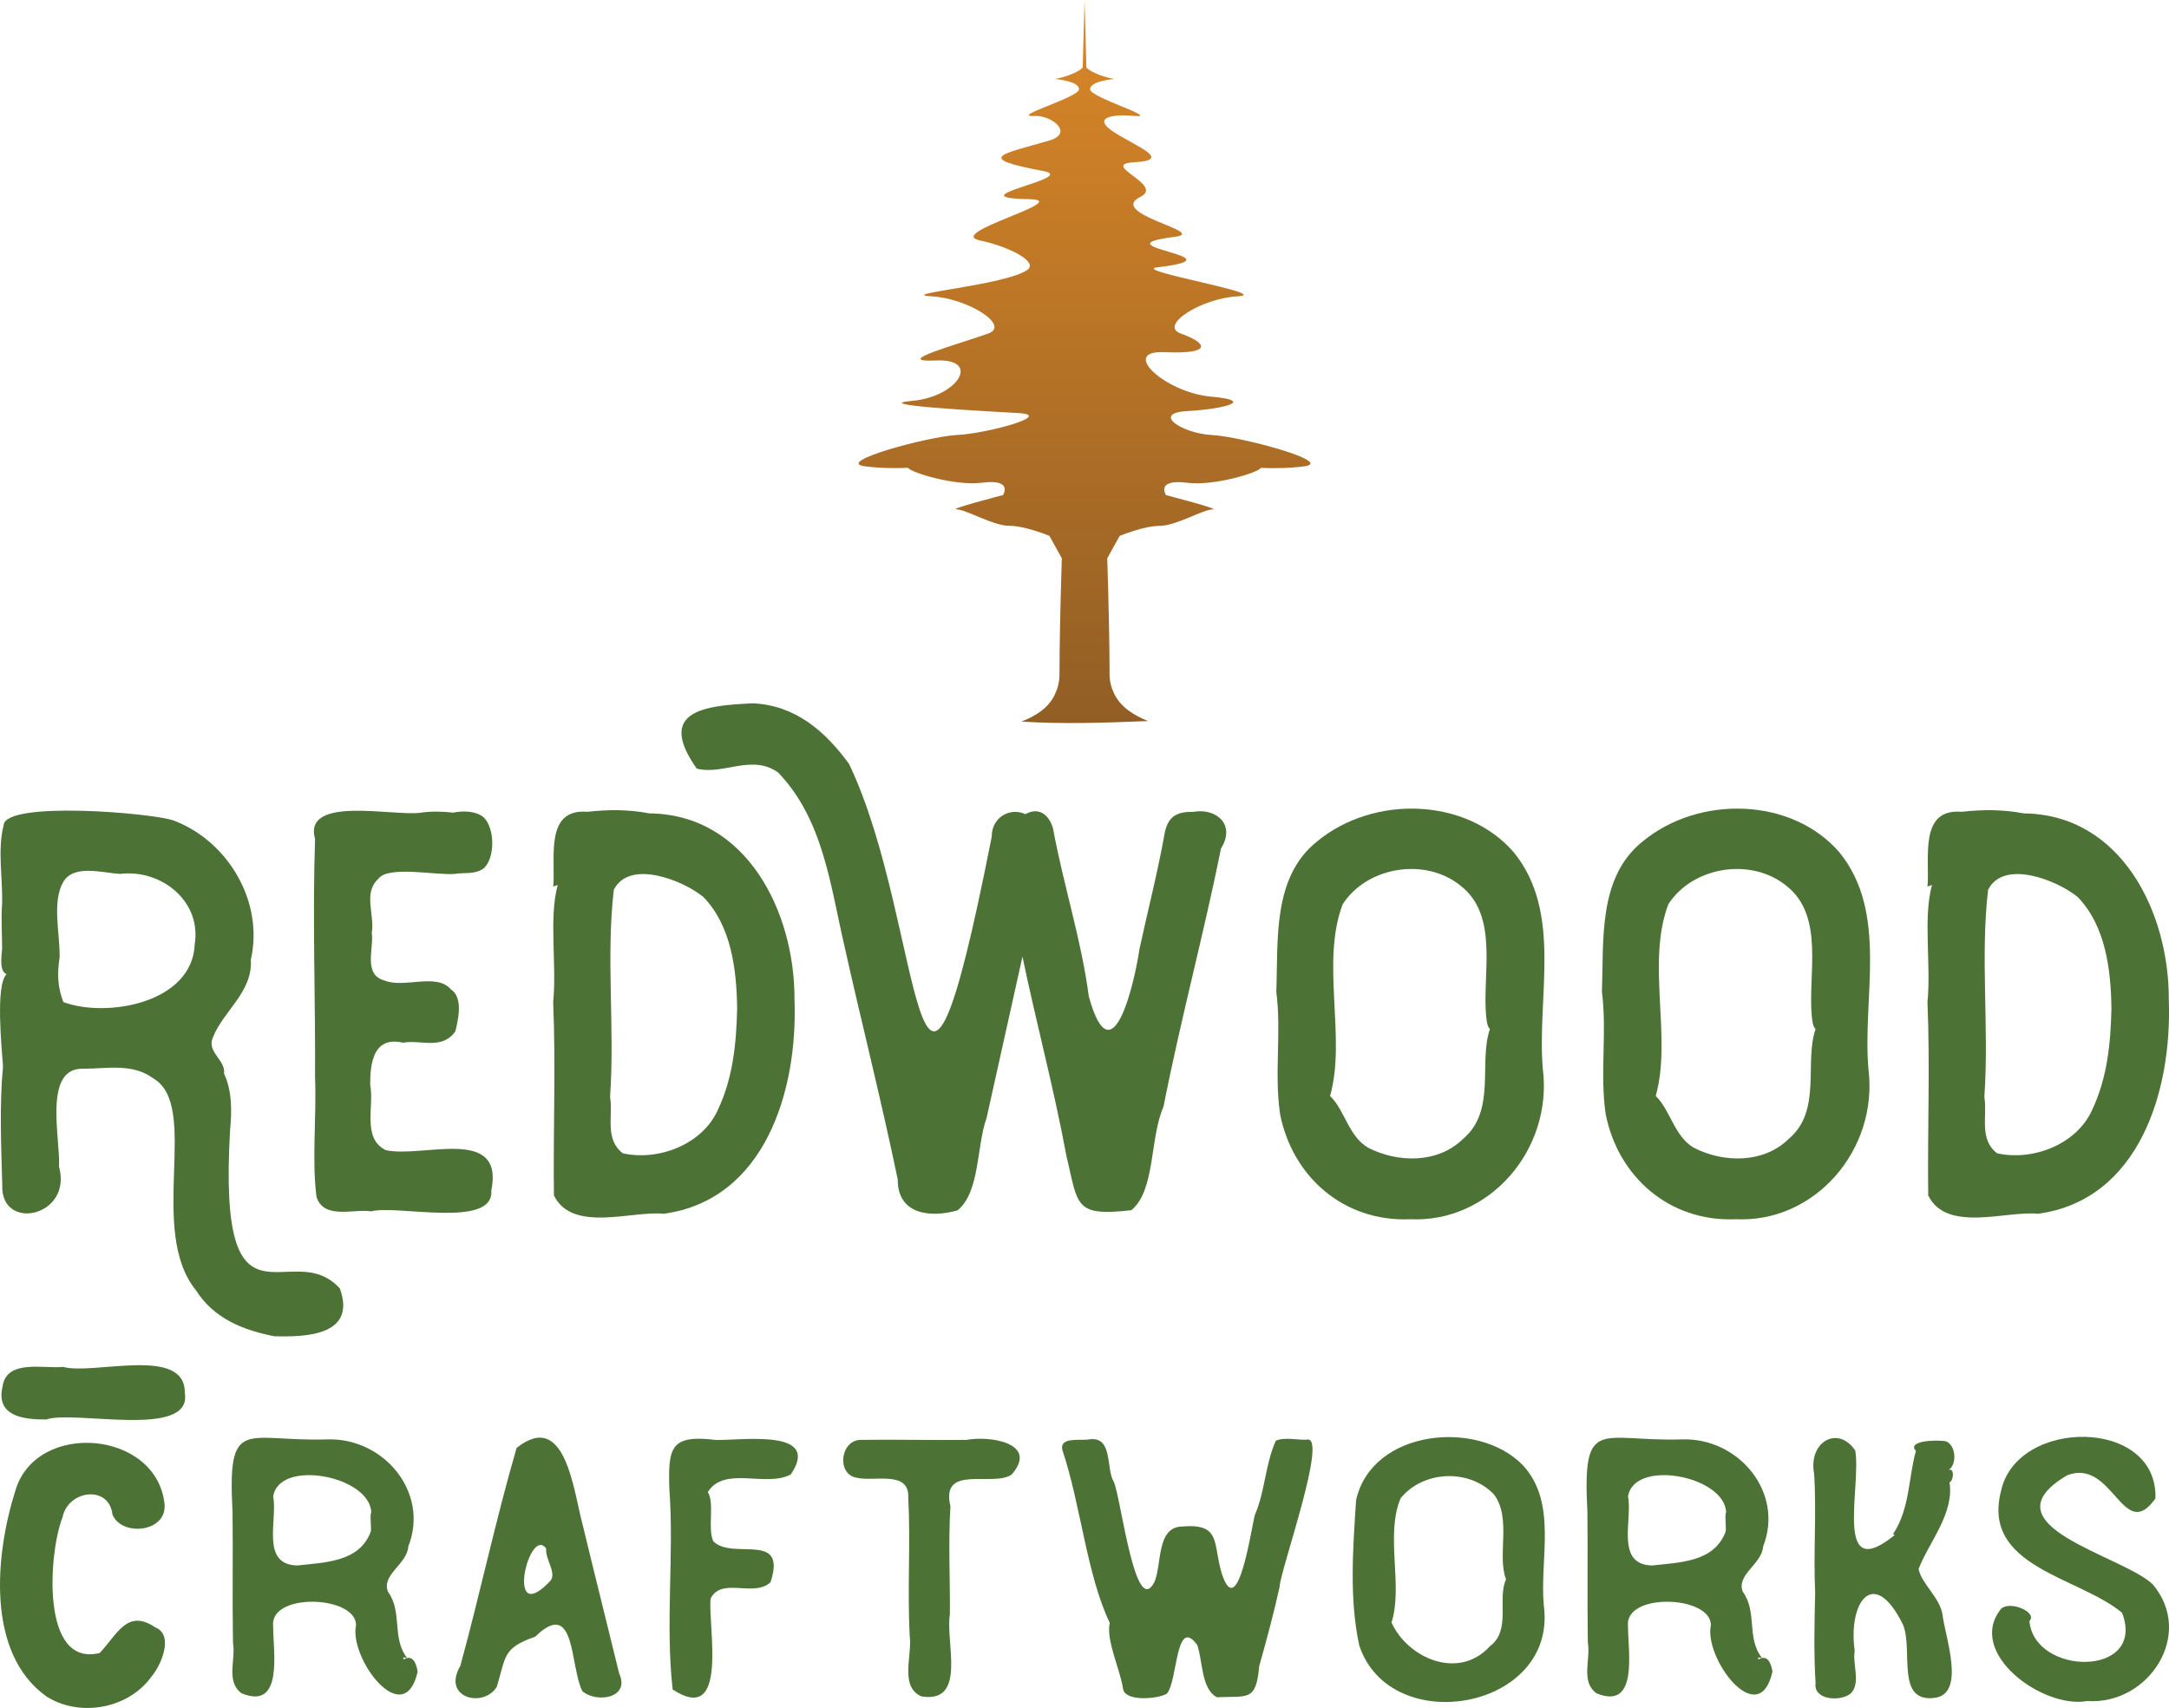
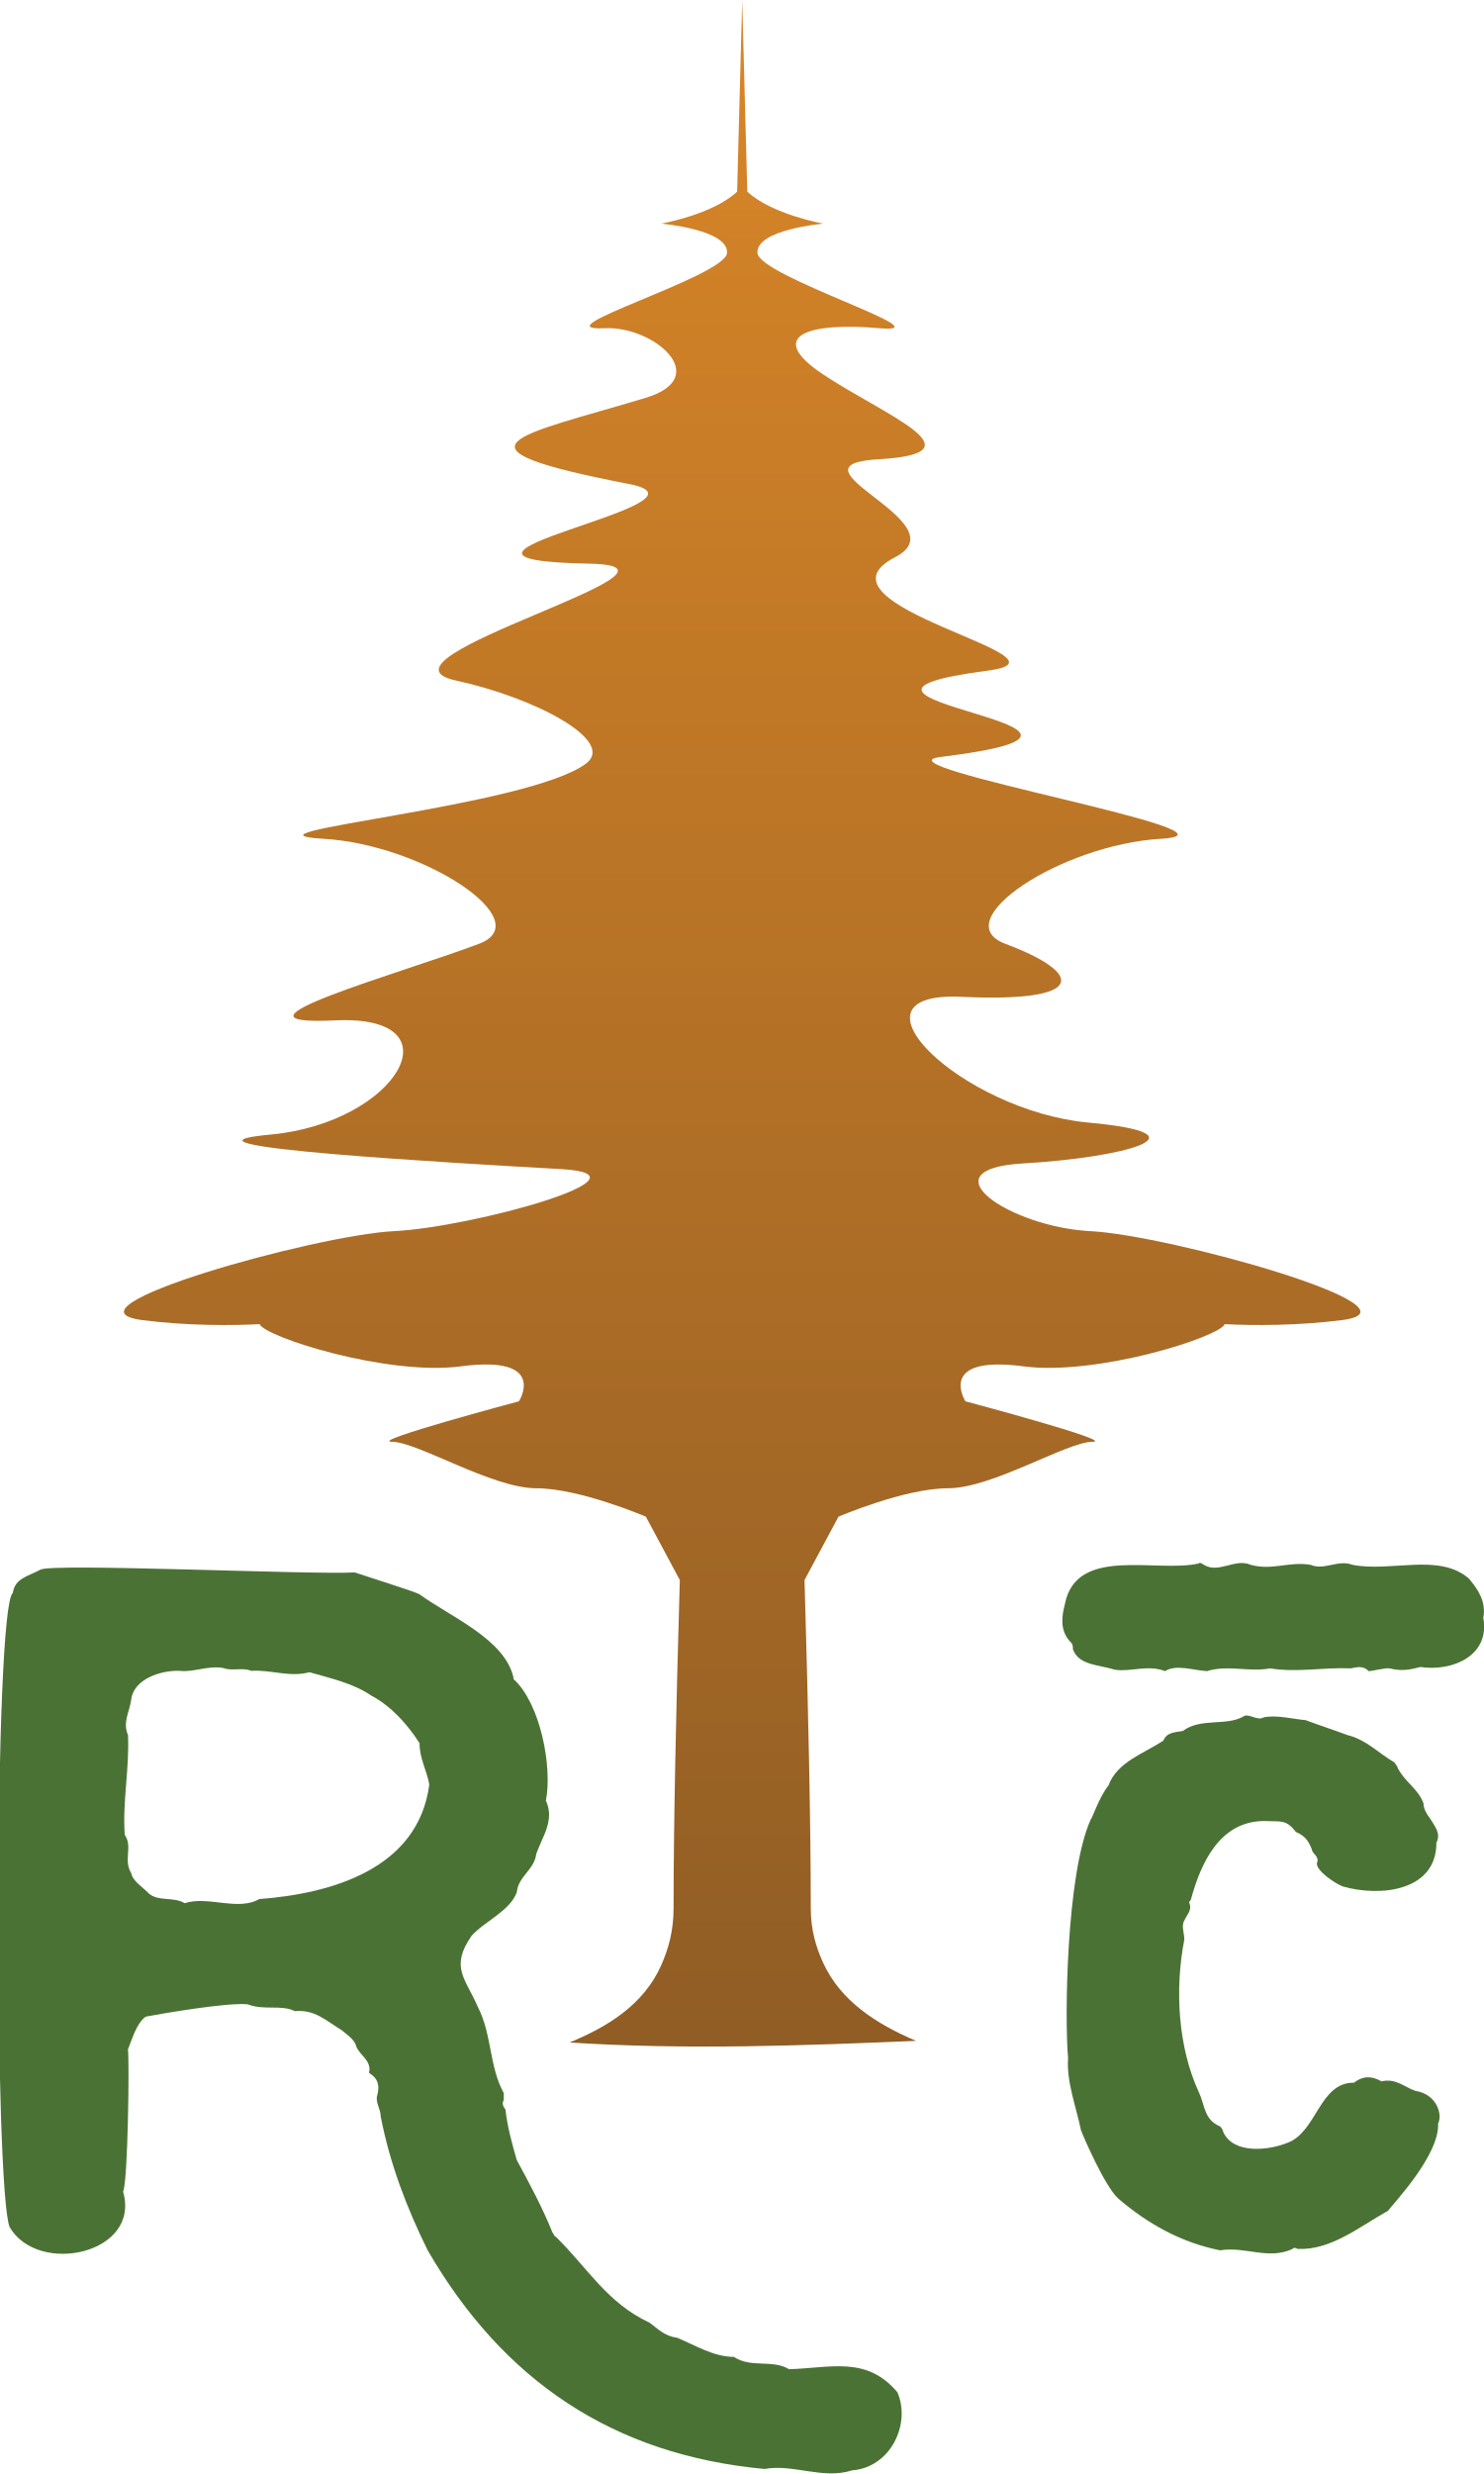
- <svg xmlns="http://www.w3.org/2000/svg" id="Layer_1" data-name="Layer 1" viewBox="0 0 431.86 340.13">
+ <svg xmlns="http://www.w3.org/2000/svg" id="Layer_1" viewBox="0 0 216 360">
  <defs>
    <style>
      .cls-1 {
-         fill: #4c7335;
+         fill: #4b7235;
      }

      .cls-2 {
        fill: url(#linear-gradient);
      }
    </style>
-     <linearGradient id="linear-gradient" x1="215.93" y1="52" x2="215.93" y2="195.99" gradientTransform="translate(0 -52)" gradientUnits="userSpaceOnUse">
-       <stop offset="0" stop-color="#da8727" />
-       <stop offset="1" stop-color="#915e25" />
+     <linearGradient id="linear-gradient" x1="108" y1="0" x2="108" y2="297.81" gradientUnits="userSpaceOnUse">
+       <stop offset="0" stop-color="#d98627" />
+       <stop offset="1" stop-color="#905d25" />
    </linearGradient>
  </defs>
-   <g>
-     <path class="cls-1" d="M415.59,338.74c-8.86,1.64-24.23-9.61-17.15-18.38,1.89-1.67,7.31.76,5.63,2.45.97,11.01,23.36,11.22,18.45-1.63-8.6-7.21-28.07-9.07-24.09-24.32,3.16-14.51,31.24-14.6,30.73,1.54-6.45,9.12-8.43-8.14-17.58-4.61-16.92,10.01,11.11,15.96,17.05,21.73,8.41,9.97-.88,24.07-13.04,23.22h0Z" />
-     <path class="cls-1" d="M377.22,305.72c.08-.05-.47-.34-.32-.2,3.4-5.04,3.09-11.46,4.57-16.57-1.93-2.1,4.27-2.27,5.97-1.93,2.03.78,2.25,4.66.52,5.71,1.31-.49.95,2.25.2,2.46.97,6.22-4.1,11.93-6.16,17.26.59,2.98,4.28,5.72,4.77,9.12.49,4.33,4.73,15.77-1.6,16.55-7.83.96-4.17-9.61-6.29-14.62-5.88-11.86-10.96-4.28-9.6,5.21-.47,2.75,1.25,6.44-.76,8.5-1.92,1.69-7.51,1.43-7.03-2.05-.37-6.05-.23-11.96-.08-18-.38-7.79.3-16.2-.21-23.7-1.2-6.22,4.66-9.76,8.19-4.61,1.25,7.31-4.43,26.78,7.82,16.87h0Z" />
-     <path class="cls-1" d="M352.91,332.91c-.29-1.79-1.02-3.47-2.77-2.46-.34-.57.19-.35.67-.29-3.12-3.98-.87-9.14-3.81-13.18-1.36-3.4,3.83-5.5,4.04-8.99,4.27-10.82-4.9-21.69-16.1-21.35-16.36.52-19.91-4.9-18.88,14.41.11,8.74-.06,17.47.09,26.05.59,3.45-1.48,7.73,1.7,10.1,8.42,3.47,6.3-8.27,6.29-13.37-.72-6.74,16.48-6.15,16.51-.2-1.45,6.63,9.55,21.2,12.25,9.29h0ZM343.58,305.03c-2.29,6.09-9.17,6.1-14.63,6.72-7.37-.16-3.88-9.08-4.8-13.7,1.11-7.61,19.24-4.17,19.53,3.11-.33.57.08,3.18-.1,3.88h0Z" />
-     <path class="cls-1" d="M307.38,319.71c-.87-9.17,2.79-20.39-4.15-27.9-8.93-9.28-30.15-7.17-33.23,6.97-.62,9.63-1.38,19.56.64,28.91,6.22,18.7,39.54,12.74,36.74-7.98h0ZM299.86,314.54c-1.79,3.71,1.07,10.14-3.19,13.27-6.22,6.89-16.39,2.42-19.61-4.7,2.35-7.4-1.3-17.31,1.81-24.75,4.46-5.49,13.57-5.95,18.54-.81,3.65,4.72.59,12.22,2.46,16.98Z" />
-     <path class="cls-1" d="M220.97,323.2c-4.57-9.48-5.76-23.4-9.44-34.43-.66-2.8,3.91-1.77,5.43-2.15,4.7-.56,3.19,5.85,4.8,8.47,1.43,3.09,4.25,27.5,8.11,19.92,1.49-3.54.37-10.92,5.5-11.02,7.89-.67,6.06,3.43,7.9,9.38,3.24,9.99,5.9-9.39,6.6-11.74,2.02-4.63,2.02-9.96,4.15-14.72,1.58-.78,4.55-.11,6.07-.2,4.63-1.4-5.23,26.07-5.32,29.33-1.11,5.05-2.6,10.62-4.05,15.74-.64,7.17-2.29,5.91-8.41,6.21-3.16-1.55-2.84-7.41-3.94-10.42-4.36-5.91-3.86,7.35-6.06,9.72-1.52.98-8.62,1.79-8.74-1.22-.71-4.03-3.36-9.48-2.61-12.88Z" />
-     <path class="cls-1" d="M183.46,337.82c-4.43-1.92-1.76-8.28-2.34-12.07-.47-9.34.2-18.38-.28-27.59.2-5.43-6.87-3.03-10.24-3.88-4.02-.61-3.37-7.32.63-7.54,7.01-.11,14.36.09,21.22,0,4.75-.88,14.42.68,8.96,6.92-3.79,2.54-14.22-2.21-12.17,6.33-.45,6.98-.05,14.6-.11,21.49-.95,5.42,3.5,17.84-5.68,16.34Z" />
-     <path class="cls-1" d="M140.93,297.13c1.4,2.21-.1,7.26,1.09,9.79,3.79,3.9,14.8-2.15,11.39,8.18-3.33,3.08-9.76-1.14-11.93,3.26-.54,5.63,3.7,25.43-7.55,18.09-1.49-13.26.32-26.87-.66-39.99-.25-8.21.23-10.81,9.25-9.71,5.11.14,21.14-2.34,14.94,6.86-4.94,2.68-13.21-1.79-16.53,3.52h0Z" />
-     <path class="cls-1" d="M123.29,333.29c-2.4-9.86-4.87-19.62-7.22-29.41-1.86-6.68-3.38-23.36-13.21-15.54-4.15,14.25-7.32,29.24-11.21,43.41-3.74,6.41,4.61,8.45,7.25,4.19,1.88-6.06,1.11-7.73,7.66-10.01,8.13-7.89,6.87,5.85,9.38,10.83,2.75,2.46,9.6,1.45,7.35-3.47ZM109.38,315.02c-8.85,9.18-4.05-11.31-.63-6.65-.25,2.27,2.37,5.06.63,6.65Z" />
-     <path class="cls-1" d="M83.16,332.91c-.29-1.79-1.02-3.47-2.77-2.46-.34-.57.19-.35.67-.29-3.12-3.98-.87-9.14-3.81-13.18-1.36-3.4,3.83-5.5,4.04-8.99,4.27-10.82-4.9-21.69-16.1-21.35-16.36.53-19.94-4.9-18.89,14.41.11,8.74-.06,17.47.09,26.05.59,3.45-1.48,7.73,1.7,10.1,8.41,3.47,6.3-8.27,6.29-13.37-.72-6.74,16.48-6.15,16.51-.2-1.45,6.63,9.56,21.19,12.26,9.29h0ZM73.82,305.03c-2.29,6.09-9.17,6.1-14.63,6.72-7.37-.16-3.88-9.08-4.8-13.7,1.11-7.61,19.24-4.17,19.53,3.11-.33.57.08,3.18-.1,3.88Z" />
-     <path class="cls-1" d="M30.91,324.08c-5.64-3.84-7.63,1.53-11.06,5.1-11.86,2.93-10.13-20.14-7.41-26.99,1.05-5.43,9.27-6.59,9.96-.56,1.84,4.41,10.77,3.54,10.37-1.99-1.41-14.81-25.54-16.89-29.7-2.82-4.02,12.65-5.93,32.36,6.17,41.01,6.65,4.22,16.39,2.49,21.01-4.07,1.78-2.1,4.48-8.18.66-9.68h0ZM36.79,277.45c.24-9.58-18.24-3.54-24.23-5.25-3.79.44-11.24-1.63-12.05,3.9-1.41,5.97,4.24,6.6,8.69,6.58,5.53-1.94,29.13,3.95,27.6-5.27v.04h-.01Z" />
+   <g id="C">
+     <path class="cls-1" d="M206.02,304.25c-1.61-.54-2.82-1.87-4.94-1.39-1.29-.72-2.58-.91-4,.2-5.04-.07-5.39,7.11-9.64,8.73-2.88,1.18-7.97,1.67-9.41-1.59,0-.2-.23-.6-.47-.79-2.33-.98-2.18-3.1-3.06-4.96-3.05-6.58-3.52-15.01-2.12-22.21,0-.99-.47-1.98,0-2.78.47-.99,1.18-1.59.71-2.58,0-.2.23-.4.23-.4,1.44-5.3,4.17-11.55,10.82-11.5,2.26.13,3.05-.29,4.47,1.59,1.41.59,1.88,1.39,2.35,2.58,0,.59,1.18.99.71,1.98-.07,1.14,2.74,2.99,3.76,3.37,5.63,1.61,13.67.6,13.64-6.35.71-1.39-.23-2.38-.94-3.57-.47-.59-.94-1.39-.94-2.18-.8-2.15-2.69-3.05-3.76-5.16,0-.2-.24-.4-.47-.79-2.35-1.35-4.04-3.28-6.82-3.97-2.12-.79-4-1.39-6.11-2.18-1.67-.12-4.19-.81-6.11-.4-.84.54-2.12-.56-2.82-.2-2.49,1.55-6.31.19-8.94,2.18-1.18.2-2.35.2-2.82,1.39-2.77,1.87-6.73,3.08-8,6.54-1.35,1.68-2.35,4.76-2.59,4.96-3.57,7.97-3.8,28.98-3.29,34.71-.24,3.51,1.17,7.03,1.88,10.51.47,1.19,3.43,8.06,5.41,9.92,4.28,3.68,9.18,6.41,14.82,7.54,3.78-.59,7.02,1.44,10.58-.2,0-.2.47-.2.71,0,4.88.22,9.04-3.26,13.17-5.55.71-1,7.5-8.07,7.29-12.69.67-1.34-.19-4.27-3.29-4.76Z" />
+     <path class="cls-1" d="M215.9,235.43c.44-2.33-.73-4.12-2.12-5.75-4.4-3.75-11.28-.87-16.93-1.98-2.11-.81-4.07.86-6.11,0-3.17-.52-5.54.87-8.7,0-2.32-1-4.61,1.33-6.82,0-.24-.2-.71-.4-.71-.2-6.22,1.42-17.88-2.63-19.52,5.95-.47,1.79-.71,3.77.71,5.36.47.4.47.79.47,1.19.84,2.36,3.86,2.24,6.11,2.97,2.38.34,4.78-.77,7.29.2,1.68-1.03,3.99-.12,6.11,0,3.04-.95,6.13.18,9.17-.4,4.06.65,7.66-.18,11.76,0,.94-.2,1.88-.4,2.59.4.74-.02,2.37-.5,3.06-.4,1.63.42,2.8.25,4.47-.2,4.68.7,10.17-1.64,9.17-7.14Z" />
  </g>
-   <g>
-     <path class="cls-1" d="M431.82,199.09c.08-17.49-9.52-36.91-28.86-37.11-4.17-.79-8.15-.79-12.35-.32-8.61-.71-6.35,9.22-6.83,14.9.3-.16.44-.16.89-.32-1.81,6.58-.15,15.7-.9,23.33.54,12.66-.02,25.86.15,38.5,3.7,7.49,15.55,2.98,21.85,3.64,20.15-2.73,26.72-24.48,26.05-42.62h0ZM420.4,200.83c-.16,7-.82,13.83-3.88,20.28-3.16,6.92-11.94,10.12-18.88,8.56-3.67-2.82-1.91-7.36-2.54-11.25.96-13.75-.83-27.76.74-41.22,3.11-6.2,13.88-1.85,17.85,1.44,5.61,5.81,6.6,14.58,6.71,22.19h0Z" />
-     <path class="cls-1" d="M372.03,213c-1.29-14.18,4.04-31.2-5.8-43.27-9.47-10.96-27.9-11.42-39.11-2.21-8.99,7.13-7.78,19.65-8.17,29.96,1.05,8.21-.44,16.17.75,24.39,2.49,12.54,12.7,21.41,25.72,20.94v-.02c15.94.87,28.55-13.85,26.61-29.79h0ZM361.49,204.92c-2.3,6.71,1.32,16.28-5.36,21.89-4.97,4.89-12.93,4.81-18.88,1.75-3.9-2.24-4.72-7.63-7.59-10.3,3.29-11.58-1.91-26.56,2.52-38.2,4.88-7.53,16.5-9.38,23.51-3.65,7.65,6,4.25,17.53,5.05,25.99v-.02c.11.95.2,2.04.75,2.54Z" />
-     <path class="cls-1" d="M307.2,213c-1.29-14.18,4.04-31.2-5.8-43.27-9.47-10.96-27.9-11.42-39.11-2.21-8.99,7.13-7.78,19.65-8.17,29.96,1.05,8.21-.44,16.17.75,24.39,2.49,12.54,12.7,21.41,25.72,20.94v-.02c15.94.87,28.55-13.85,26.61-29.79h0ZM296.65,204.92c-2.3,6.71,1.32,16.28-5.36,21.89-4.97,4.89-12.93,4.81-18.88,1.75-3.9-2.24-4.72-7.63-7.59-10.3,3.29-11.58-1.91-26.56,2.52-38.2,4.88-7.53,16.5-9.38,23.51-3.65,7.65,6,4.25,17.53,5.05,25.99v-.02c.11.95.2,2.04.75,2.54Z" />
-     <path class="cls-1" d="M243.11,168.96c2.94-4.68-.84-8.1-5.51-7.29-2.94-.04-4.91.66-5.65,3.96-1.44,8.06-3.31,15.24-5.06,23.29-.97,6.62-5.45,26.37-10.1,9.51-1.51-11.41-4.99-21.91-7.13-33.45-.74-2.64-2.76-4.38-5.5-2.85-3.29-1.49-6.74.88-6.69,4.43-15.68,79.46-13.11,17.46-28.42-14.43-4.8-6.6-10.77-11.7-19.17-12.07-9.78.44-19.21,1.56-11.16,13,5.32,1.36,10.97-2.98,16.21.78,9.03,9.38,10.41,22.6,13.24,34.72,3.09,13.9,7.16,29.93,10.57,46.29-.04,7.02,6.46,7.71,11.9,6.19,4.51-3.62,3.77-12.85,5.79-18.39,2.38-10.69,4.74-21.29,7.15-32.15,2.75,13.25,6.21,26.03,8.73,39.57,2.38,10.02,1.52,12.23,12.95,10.93,4.81-3.94,3.64-14.4,6.4-20.61,3.39-17.29,8.12-34.81,11.45-51.43h0Z" />
-     <path class="cls-1" d="M158.19,199.09c.08-17.49-9.52-36.91-28.86-37.11-4.17-.79-8.14-.79-12.34-.32-8.61-.71-6.35,9.22-6.83,14.9.3-.16.44-.16.89-.32-1.82,6.58-.16,15.7-.91,23.33.54,12.66-.02,25.86.15,38.5,3.7,7.49,15.55,2.98,21.85,3.64,20.15-2.73,26.72-24.48,26.05-42.62h0ZM146.77,200.83c-.16,7-.82,13.83-3.88,20.28-3.16,6.92-11.94,10.12-18.88,8.56-3.67-2.82-1.91-7.36-2.54-11.25.96-13.75-.83-27.76.74-41.22,3.11-6.2,13.88-1.85,17.85,1.44,5.61,5.81,6.6,14.58,6.71,22.19Z" />
-     <path class="cls-1" d="M97.82,237.11c.54,7.62-18.82,2.76-23.93,4.12-3.57-.54-9.37,1.69-10.86-2.85-.98-7.3.02-16.03-.3-23.76.09-15.89-.53-31.67,0-47.56-2.49-8.81,16.05-4.38,21.1-5.23,2.05-.29,4.26-.25,6.39,0,1.99-.42,4.6-.34,6.1.95,2.24,2.21,2.27,8.06,0,10.14-1.76,1.28-3.82.79-5.79,1.11-3.44.34-13.25-1.71-15.17.95-3.14,2.82-.71,7.14-1.34,10.78.47,3.11-1.79,8.3,2.52,9.5,4,1.61,10.32-1.59,13.22,1.75,2.51,1.64,1.49,6,.89,8.41-2.74,3.73-6.78,1.58-10.41,2.22-5.81-1.33-6.55,3.9-6.54,8.4.87,4.13-1.7,10.65,3.12,13,7.28,1.64,23.65-4.97,21,8.07h0Z" />
-     <path class="cls-1" d="M67.67,256.59c-9.68-10.68-24.35,11.69-21.86-31.54.37-3.93.4-7.78-1.2-11.26.34-2.71-3.47-4.26-2.24-7.14,2.02-5.27,7.99-9.08,7.57-15.52,2.64-11.52-4.5-23.6-15.33-27.72-4.22-1.53-33.7-3.99-33.89.95-1.26,4.91-.15,10.59-.3,15.68-.23,2.8,0,5.98,0,8.87-.13,1.72-.58,4.48.89,5.09l.03-.03c-2.3,2.07-.99,14.76-.74,18.39-.73,7.8-.37,15.59-.15,23.62-.37,9.41,14.07,6.32,11.3-3.65.33-5.46-3.3-19.84,4.91-19.5,4.84-.02,9.7-1.12,13.83,1.9,9.48,5.45-1.2,30.18,8.49,42.17,3.58,5.68,9.43,7.98,15.62,9.2,6.63.2,16.38-.26,13.07-9.51h0ZM38.78,187.97c-.43,11.83-17.58,14.79-26.17,11.58-1.16-3.06-1.24-5.68-.74-8.89.09-4.86-1.58-11.02.74-15.05,2.1-3.53,7.73-1.79,11.3-1.58,8.16-1,16.21,5.41,14.87,13.94Z" />
-   </g>
-   <path id="Tree" class="cls-2" d="M228.59,143.6c-2.89-1.19-5.49-2.79-6.77-5.5-.52-1.1-.9-2.32-.9-3.83,0-5.83-.17-13.89-.46-23.09l2.47-4.46s4.8-2,7.99-2,8.65-3.27,10.48-3.27-9.24-2.85-9.24-2.85c0,0-2.16-3.27,4.23-2.46,5.36.68,14.27-2.07,14.65-2.97,2.01.1,5.34.12,8.58-.29,6.38-.83-12.55-5.96-18.34-6.25-5.8-.28-12.18-4.37-4.88-4.77,7.29-.4,13.78-2.08,4.67-2.88-9.12-.84-18.27-9.26-9.17-8.85,9.12.41,8.96-1.63,3.19-3.72-4.41-1.58,4.04-7,11.33-7.4,7.29-.43-21.24-5.14-16.06-5.76,17.9-2.13-12.53-4.06,3.44-6.07,7.24-.91-13.59-4.57-6.73-7.98,4.91-2.45-8.62-6.52-1.08-6.9,7.53-.44.17-3.17-4.15-5.96-4.34-2.79-.92-3.68,4.09-3.25,5.01.41-8.75-3.63-8.88-5.29-.13-1.65,4.79-2.07,4.79-2.07,0,0-3.76-.65-5.53-2.25l-.37-13.48-.37,13.48c-1.77,1.6-5.52,2.25-5.52,2.25,0,0,4.91.41,4.78,2.07-.14,1.66-13.91,5.52-8.88,5.29,3.53-.16,7.93,3.45,2.95,4.9-9.26,2.71-15.19,3.45-1.2,6.06,7.41,1.39-18.03,5.33-2.88,5.61,9.44.18-16.86,6.72-9.72,8.22,5.83,1.23,11.64,4.24,9.49,5.83-4.16,3.08-26.43,4.88-19.14,5.3,7.29.4,15.75,5.81,11.33,7.4-5.76,2.09-19.57,5.79-10.46,5.38,9.12-.42,4.49,7.18-4.63,8.03-9.12.81,13.79,2.03,21.08,2.44,7.3.4-6.38,4.09-12.18,4.36-5.79.29-24.72,5.43-18.34,6.25,3.24.41,6.58.39,8.58.29.38.9,9.29,3.65,14.65,2.97,6.38-.82,4.22,2.46,4.22,2.46,0,0-11.05,2.85-9.23,2.85s7.29,3.27,10.48,3.27,7.99,2,7.99,2l2.47,4.46c-.28,9.2-.46,17.26-.46,23.09,0,1.62-.39,2.9-.92,4.04-1.28,2.73-3.83,4.27-6.65,5.4,8.42.53,16.83.23,25.25-.11h-.04,0Z" />
+   <path id="R" class="cls-1" d="M130.64,348.13c-4.49-5.36-9.74-3.55-15.8-3.38-2.36-1.46-5.56-.13-8.02-1.79-3.02-.03-5.53-1.66-8.25-2.78-1.89-.26-2.72-1.25-4.01-2.19-6.23-2.89-9.04-8.01-13.68-12.53-.24,0-.24-.4-.47-.6-1.42-3.57-3.38-7.2-5.19-10.54-.68-2.34-1.37-4.84-1.65-7.36-.47-.6-.47-.99-.24-1.39v-.99c-2.14-3.85-1.71-8.53-3.77-12.53-1.81-4.19-4.09-5.76-.94-10.34,1.87-2.13,5.61-3.62,6.6-6.36.22-2.33,2.58-3.29,2.83-5.57.84-2.45,2.74-4.88,1.41-7.76.96-4.94-.8-14.15-4.72-17.7v-.2c-1.25-5.62-9.24-8.88-13.68-12.13-.71-.4-6.99-2.36-9.43-3.18-6.28.36-44.1-1.39-45.75-.4-1.8.98-3.72,1.24-4.01,3.38-2.76,2.04-2.73,86.6-.47,92.28,4.14,7.13,19.16,3.9,16.51-5.17.71-1.19.94-19.29.71-20.68.64-1.51,1.18-3.72,2.59-4.77,2.38-.45,11.98-2.11,14.86-1.79,2.33.92,4.91,0,6.84.99,2.93-.27,4.51,1.37,6.84,2.78.94.8,1.89,1.39,2.12,2.39.47,1.19,2.12,1.99,1.89,3.58-.24.2.24.4.47.6.94.8.94,1.79.71,2.78-.4,1.07.5,2.15.47,3.18,1.32,6.85,3.79,13.32,6.84,19.49,10.98,18.96,26.99,29.78,49.05,31.82,4.14-.77,8.46,1.57,12.73.2,5.56-.42,8.59-6.69,6.6-11.34ZM62.49,259.63c-1.58,12.29-14.16,15.91-24.76,16.71-3.08,1.79-7.47-.51-10.85.6-1.65-.99-3.77-.2-5.19-1.39-.94-.99-2.36-1.79-2.59-2.98-1.19-1.97.26-3.84-.94-5.57-.36-4.75.7-9.66.47-14.52-.8-1.88.19-3.25.47-5.17.34-2.96,4.27-4.29,7.07-4.18,1.99.25,4.19-.83,6.37-.4,1.26.47,2.85-.13,4.01.4,2.83-.2,5.66.99,8.49.2,3.01.87,6.36,1.6,8.96,3.38,2.91,1.53,5.32,4.2,7.07,6.96-.04,2.09,1.08,4.07,1.41,5.97Z" />
+   <path id="Tree" class="cls-2" d="M133.35,296.98c-5.79-2.46-10.98-5.78-13.54-11.37-1.04-2.27-1.8-4.79-1.8-7.93,0-12.07-.35-28.72-.91-47.76l4.94-9.22s9.6-4.14,15.99-4.14,17.31-6.76,20.96-6.76-18.47-5.89-18.47-5.89c0,0-4.32-6.77,8.45-5.09,10.72,1.41,28.54-4.28,29.29-6.14,4.01.21,10.69.24,17.16-.6,12.76-1.71-25.09-12.33-36.69-12.93-11.59-.57-24.37-9.04-9.76-9.86,14.58-.84,27.56-4.29,9.34-5.95-18.25-1.74-36.55-19.16-18.33-18.29,18.25.85,17.91-3.37,6.38-7.7-8.82-3.27,8.08-14.47,22.66-15.3,14.58-.88-42.47-10.63-32.13-11.9,35.8-4.41-25.06-8.39,6.87-12.56,14.48-1.88-27.18-9.45-13.47-16.51,9.82-5.07-17.23-13.48-2.17-14.27,15.06-.91.33-6.55-8.3-12.32-8.68-5.77-1.83-7.62,8.19-6.73,10.03.85-17.5-7.51-17.76-10.94-.26-3.42,9.58-4.28,9.58-4.28,0,0-7.51-1.34-11.06-4.65l-.74-27.88-.74,27.88c-3.53,3.32-11.04,4.65-11.04,4.65,0,0,9.82.86,9.57,4.28-.27,3.43-27.82,11.41-17.76,10.94,7.06-.33,15.85,7.14,5.91,10.13-18.52,5.6-30.38,7.13-2.41,12.54,14.82,2.87-36.05,11.02-5.77,11.59,18.88.36-33.71,13.89-19.44,17,11.66,2.54,23.28,8.78,18.98,12.06-8.31,6.36-52.86,10.09-38.29,10.97,14.59.83,31.49,12.02,22.65,15.3-11.52,4.33-39.15,11.98-20.91,11.13,18.23-.86,8.98,14.86-9.27,16.6-18.23,1.67,27.59,4.21,42.16,5.04,14.59.82-12.76,8.46-24.36,9.03-11.58.6-49.43,11.22-36.68,12.93,6.48.85,13.16.81,17.16.6.76,1.87,18.57,7.55,29.31,6.14,12.76-1.69,8.43,5.09,8.43,5.09,0,0-22.1,5.89-18.46,5.89s14.59,6.76,20.95,6.76,15.99,4.14,15.99,4.14l4.94,9.22c-.56,19.04-.91,35.69-.91,47.76,0,3.36-.78,6-1.83,8.36-2.55,5.64-7.65,8.84-13.31,11.17,16.83,1.09,33.66.47,50.5-.24Z" />
</svg>
